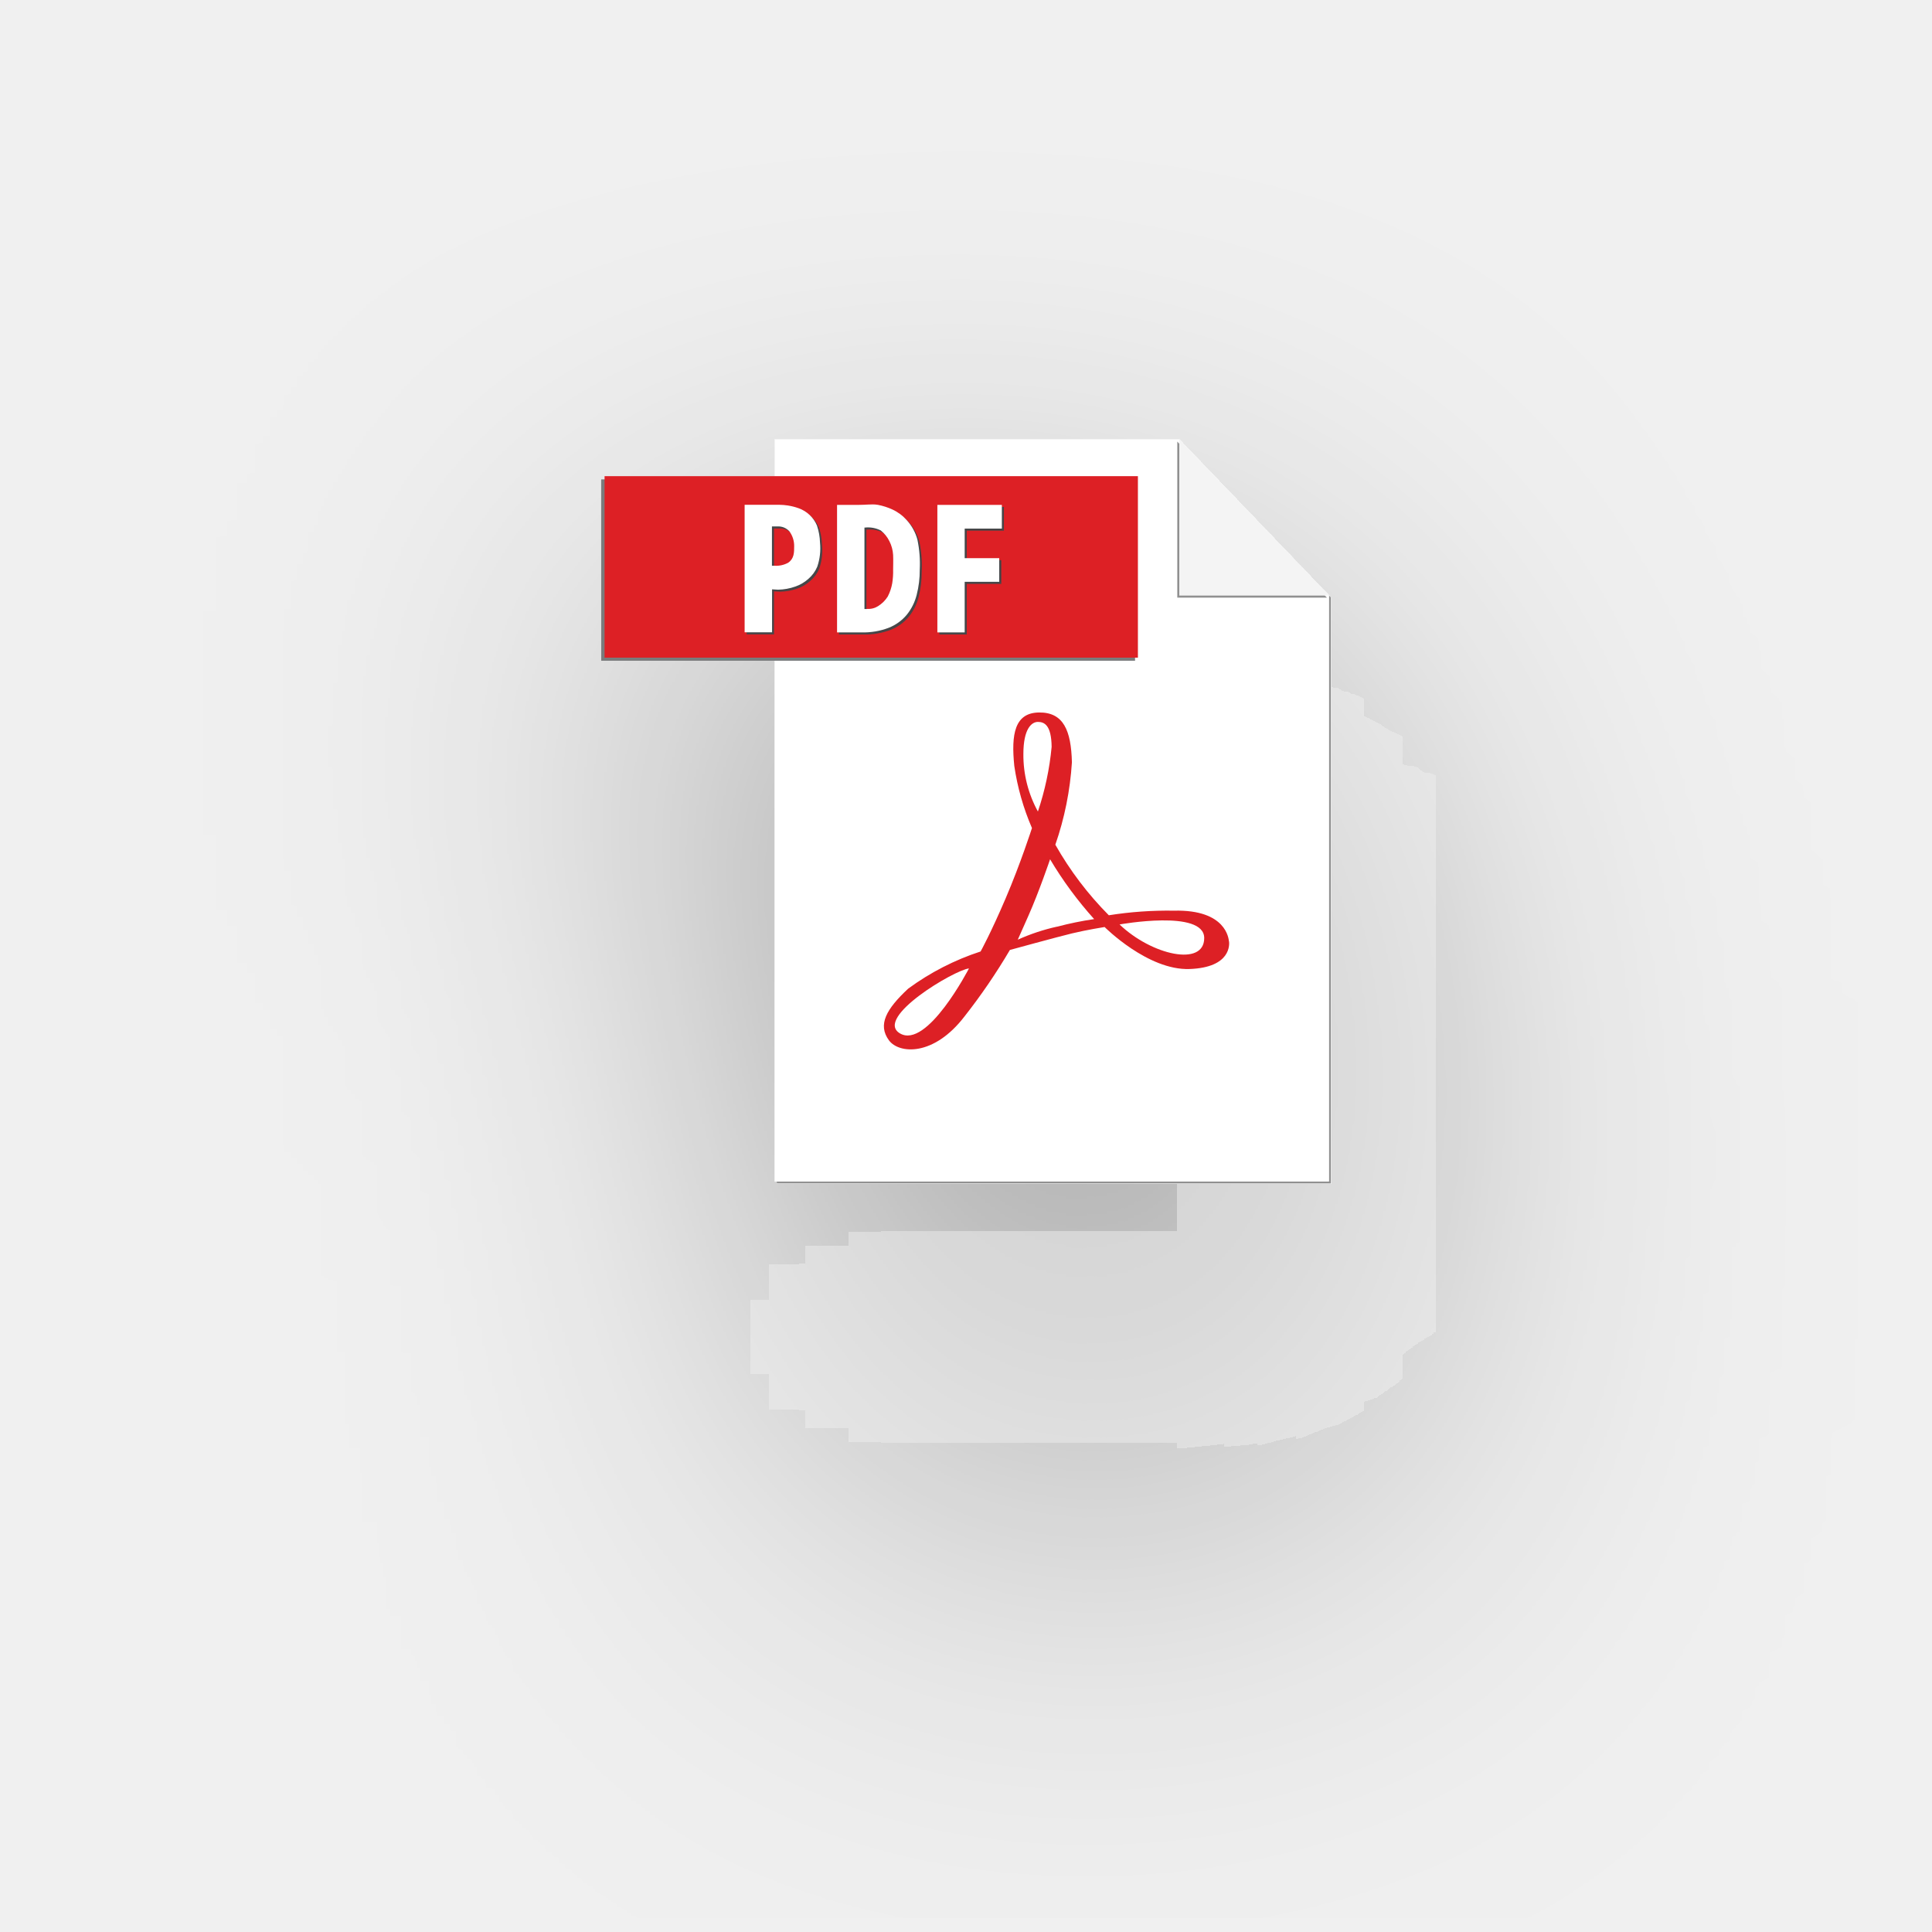
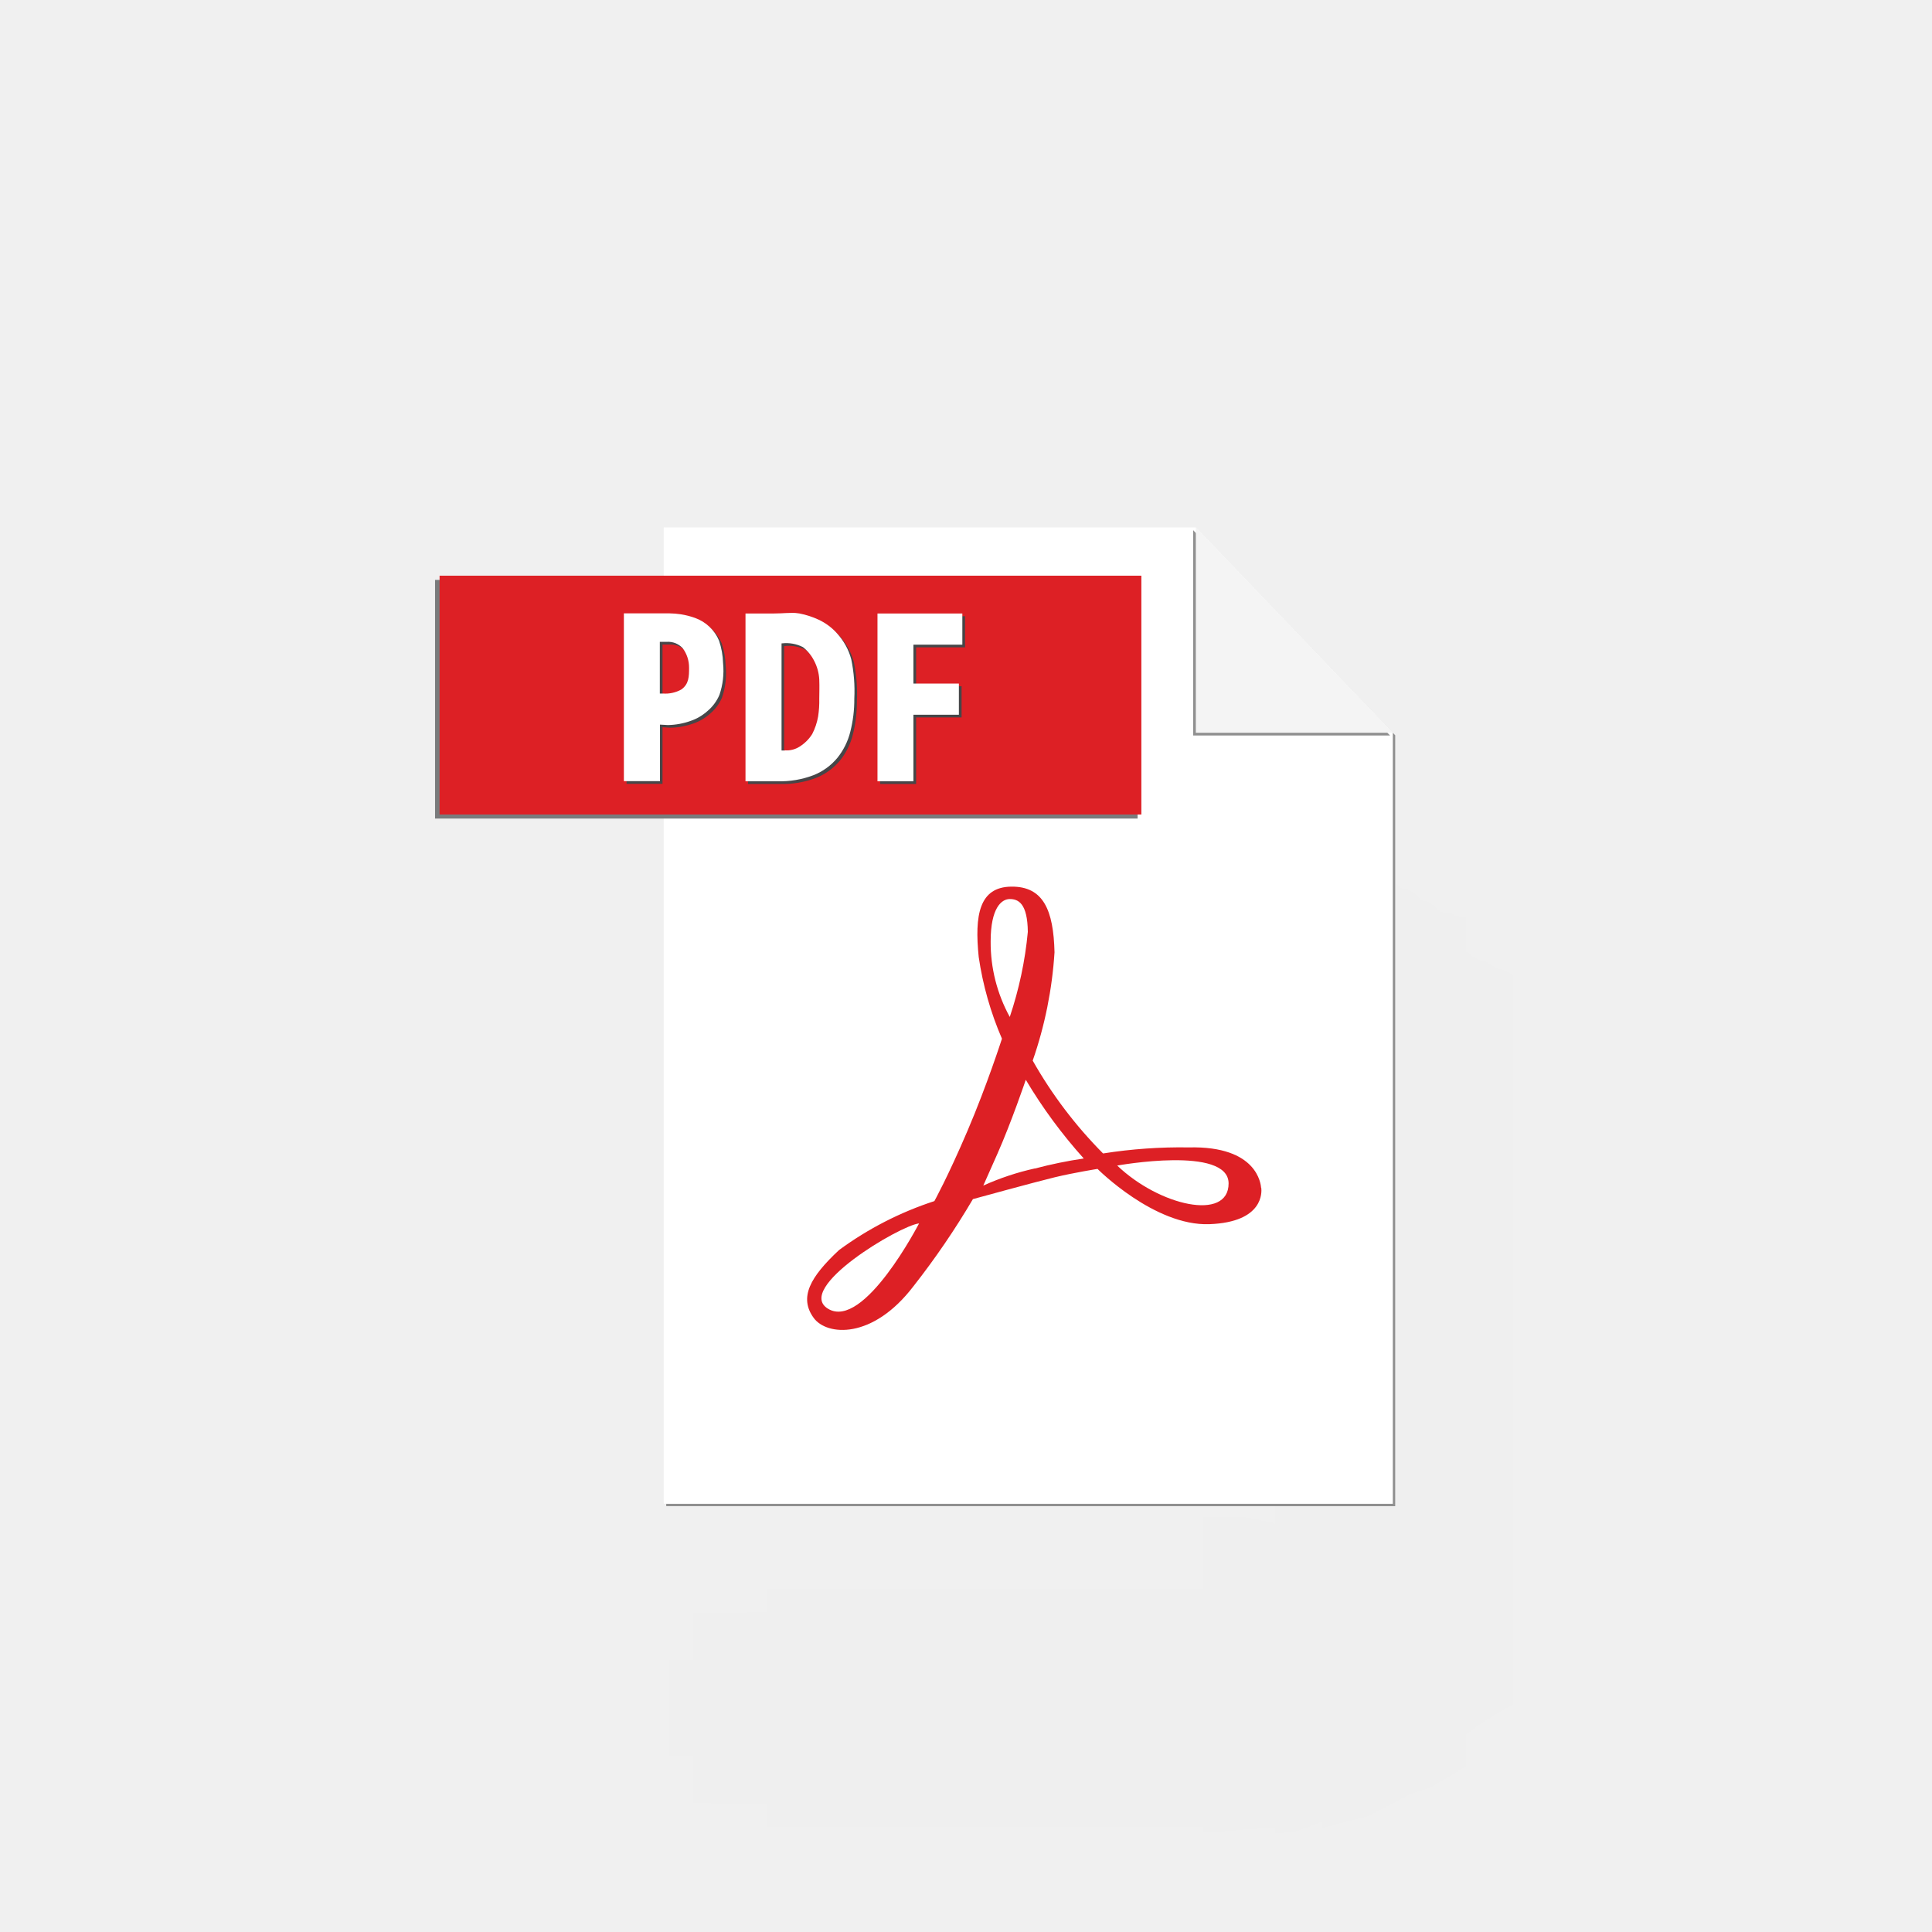
- <svg xmlns="http://www.w3.org/2000/svg" width="50" height="50" viewBox="0 0 50 50" fill="none">
+ <svg xmlns="http://www.w3.org/2000/svg" width="38" height="38" viewBox="0 0 38 38" fill="none">
  <g filter="url(#filter0_d_2496_3678)">
-     <g filter="url(#filter1_d_2496_3678)">
-       <path d="M30.568 11.424L34.393 15.412V30.575H20.104V30.625H34.442V15.462L30.568 11.424Z" fill="#909090" />
-     </g>
-     <path d="M30.52 11.375H20.055V30.576H34.393V15.413L30.52 11.375Z" fill="white" />
-     <path d="M19.95 12.406H15.557V17.1H29.375V12.406H19.95Z" fill="#7A7B7C" />
-     <path d="M29.449 17.02H15.646V12.323H29.449V17.02Z" fill="#DD2025" />
-     <path d="M20.223 13.117H19.324V16.417H20.031V15.304L20.187 15.313C20.339 15.311 20.489 15.283 20.632 15.233C20.757 15.19 20.872 15.122 20.971 15.033C21.071 14.948 21.15 14.841 21.201 14.721C21.27 14.52 21.295 14.307 21.273 14.096C21.269 13.946 21.243 13.796 21.195 13.654C21.151 13.55 21.087 13.457 21.006 13.38C20.924 13.303 20.828 13.244 20.723 13.207C20.631 13.174 20.537 13.15 20.441 13.135C20.369 13.124 20.296 13.118 20.222 13.117M20.092 14.694H20.031V13.677H20.164C20.222 13.673 20.281 13.682 20.336 13.703C20.39 13.725 20.439 13.758 20.479 13.801C20.562 13.912 20.606 14.047 20.605 14.185C20.605 14.354 20.605 14.508 20.452 14.615C20.343 14.676 20.217 14.704 20.092 14.694ZM22.616 13.108C22.54 13.108 22.465 13.114 22.413 13.116L22.25 13.12H21.713V16.42H22.344C22.586 16.427 22.826 16.386 23.051 16.3C23.233 16.228 23.393 16.112 23.519 15.962C23.641 15.811 23.728 15.636 23.775 15.447C23.829 15.234 23.855 15.015 23.854 14.795C23.867 14.535 23.847 14.275 23.794 14.02C23.743 13.833 23.649 13.66 23.519 13.516C23.416 13.4 23.291 13.306 23.151 13.241C23.03 13.185 22.904 13.144 22.773 13.119C22.722 13.11 22.669 13.106 22.617 13.107M22.491 15.814H22.423V13.707H22.432C22.573 13.691 22.717 13.716 22.844 13.781C22.938 13.855 23.014 13.949 23.067 14.056C23.125 14.168 23.158 14.291 23.165 14.417C23.171 14.569 23.165 14.692 23.165 14.795C23.167 14.913 23.16 15.031 23.142 15.148C23.121 15.267 23.081 15.383 23.026 15.491C22.962 15.592 22.877 15.676 22.776 15.739C22.691 15.794 22.591 15.819 22.49 15.812M25.983 13.12H24.312V16.42H25.019V15.111H25.913V14.498H25.019V13.733H25.981V13.12" fill="#464648" />
-     <path d="M28.974 23.925C28.974 23.925 31.165 23.528 31.165 24.277C31.165 25.025 29.807 24.721 28.974 23.925ZM27.353 23.982C27.005 24.059 26.666 24.172 26.34 24.319L26.615 23.7C26.89 23.081 27.176 22.238 27.176 22.238C27.504 22.79 27.886 23.308 28.316 23.786C27.991 23.834 27.67 23.9 27.353 23.984V23.982ZM26.485 19.514C26.485 18.861 26.697 18.683 26.861 18.683C27.025 18.683 27.21 18.762 27.216 19.329C27.163 19.898 27.043 20.46 26.861 21.002C26.611 20.547 26.481 20.035 26.485 19.516L26.485 19.514ZM23.289 26.743C22.617 26.341 24.699 25.103 25.077 25.063C25.075 25.064 23.993 27.164 23.289 26.743ZM31.805 24.365C31.798 24.297 31.737 23.535 30.382 23.568C29.818 23.559 29.253 23.599 28.696 23.687C28.155 23.142 27.69 22.529 27.312 21.861C27.551 21.174 27.695 20.457 27.741 19.73C27.721 18.905 27.524 18.432 26.891 18.439C26.259 18.446 26.166 18.999 26.25 19.823C26.331 20.376 26.485 20.917 26.707 21.43C26.707 21.43 26.415 22.34 26.028 23.245C25.642 24.149 25.378 24.624 25.378 24.624C24.706 24.843 24.073 25.168 23.504 25.586C22.938 26.114 22.708 26.518 23.006 26.924C23.263 27.273 24.163 27.352 24.967 26.298C25.395 25.753 25.785 25.181 26.136 24.585C26.136 24.585 27.363 24.248 27.744 24.156C28.126 24.064 28.587 23.991 28.587 23.991C28.587 23.991 29.707 25.118 30.787 25.078C31.867 25.038 31.815 24.433 31.808 24.367" fill="#DD2025" />
-     <path d="M30.468 11.428V15.466H34.34L30.468 11.428Z" fill="#909090" />
-     <path d="M30.52 11.375V15.413H34.393L30.52 11.375Z" fill="#F4F4F4" />
-     <path d="M20.17 13.064H19.271V16.364H19.981V15.252L20.138 15.261C20.289 15.258 20.44 15.231 20.582 15.18C20.708 15.137 20.823 15.069 20.922 14.98C21.021 14.895 21.099 14.788 21.15 14.668C21.219 14.468 21.243 14.255 21.222 14.044C21.218 13.893 21.191 13.744 21.143 13.601C21.1 13.498 21.036 13.405 20.954 13.328C20.873 13.251 20.777 13.192 20.671 13.154C20.58 13.121 20.485 13.097 20.389 13.082C20.316 13.071 20.243 13.065 20.169 13.064M20.039 14.641H19.978V13.624H20.112C20.17 13.62 20.229 13.629 20.284 13.65C20.338 13.672 20.387 13.705 20.427 13.748C20.51 13.859 20.554 13.994 20.553 14.132C20.553 14.301 20.553 14.454 20.4 14.562C20.29 14.623 20.165 14.65 20.04 14.641M22.563 13.055C22.487 13.055 22.413 13.061 22.36 13.063L22.199 13.067H21.663V16.367H22.294C22.535 16.373 22.775 16.333 23 16.247C23.182 16.175 23.343 16.059 23.468 15.909C23.59 15.758 23.677 15.582 23.724 15.394C23.778 15.181 23.805 14.962 23.803 14.742C23.816 14.482 23.796 14.222 23.743 13.967C23.693 13.779 23.598 13.607 23.468 13.463C23.366 13.347 23.24 13.253 23.1 13.188C22.98 13.132 22.853 13.091 22.723 13.066C22.671 13.057 22.619 13.053 22.566 13.054M22.441 15.761H22.372V13.654H22.381C22.523 13.638 22.666 13.663 22.794 13.728C22.887 13.802 22.963 13.896 23.016 14.003C23.074 14.115 23.107 14.238 23.114 14.364C23.12 14.515 23.114 14.639 23.114 14.742C23.117 14.86 23.109 14.978 23.091 15.094C23.07 15.214 23.031 15.33 22.975 15.438C22.912 15.539 22.826 15.623 22.726 15.686C22.641 15.74 22.54 15.766 22.439 15.758M25.93 13.067H24.259V16.367H24.966V15.058H25.86V14.445H24.966V13.68H25.928V13.067" fill="white" />
+     <path d="M23.568 10.424L27.393 14.412V29.575H13.104V29.625H27.442V14.462L23.568 10.424Z" fill="#909090" />
  </g>
+   <path d="M23.52 10.375H13.055V29.576H27.393V14.413L23.52 10.375Z" fill="white" />
+   <path d="M12.95 11.406H8.557V16.1H22.375V11.406H12.95Z" fill="#7A7B7C" />
+   <path d="M22.449 16.02H8.646V11.323H22.449V16.02Z" fill="#DD2025" />
+   <path d="M13.223 12.117H12.324V15.417H13.031V14.304L13.187 14.313C13.339 14.311 13.489 14.283 13.632 14.233C13.757 14.19 13.873 14.122 13.971 14.033C14.071 13.948 14.15 13.841 14.201 13.721C14.27 13.52 14.295 13.307 14.273 13.096C14.269 12.946 14.243 12.796 14.195 12.654C14.152 12.55 14.087 12.457 14.006 12.38C13.925 12.303 13.828 12.244 13.723 12.207C13.631 12.174 13.537 12.15 13.441 12.135C13.369 12.124 13.296 12.118 13.222 12.117M13.092 13.694H13.031V12.677H13.164C13.222 12.673 13.281 12.682 13.336 12.703C13.39 12.725 13.439 12.758 13.479 12.801C13.562 12.912 13.606 13.047 13.605 13.185C13.605 13.354 13.605 13.508 13.452 13.615C13.342 13.676 13.217 13.704 13.092 13.694ZM15.616 12.108C15.54 12.108 15.465 12.114 15.413 12.116L15.249 12.12H14.713V15.42H15.344C15.586 15.427 15.826 15.386 16.051 15.3C16.233 15.228 16.393 15.112 16.519 14.962C16.641 14.811 16.728 14.636 16.775 14.447C16.829 14.234 16.855 14.015 16.854 13.795C16.867 13.535 16.847 13.275 16.794 13.02C16.743 12.833 16.649 12.66 16.519 12.516C16.416 12.4 16.291 12.306 16.151 12.241C16.03 12.185 15.904 12.144 15.773 12.119C15.722 12.11 15.669 12.106 15.617 12.107M15.492 14.814H15.423V12.707H15.432C15.573 12.691 15.717 12.716 15.844 12.781C15.938 12.855 16.014 12.949 16.067 13.056C16.125 13.168 16.158 13.291 16.165 13.417C16.171 13.569 16.165 13.692 16.165 13.795C16.167 13.913 16.16 14.031 16.142 14.148C16.121 14.267 16.081 14.383 16.026 14.491C15.963 14.592 15.877 14.676 15.776 14.739C15.691 14.794 15.591 14.819 15.49 14.812M18.983 12.12H17.312V15.42H18.019V14.111H18.913V13.498H18.019V12.733H18.981V12.12" fill="#464648" />
+   <path d="M21.974 22.925C21.974 22.925 24.165 22.528 24.165 23.277C24.165 24.025 22.807 23.721 21.974 22.925ZM20.353 22.982C20.005 23.059 19.666 23.172 19.34 23.319L19.615 22.7C19.89 22.081 20.176 21.238 20.176 21.238C20.504 21.79 20.886 22.308 21.316 22.786C20.991 22.834 20.67 22.9 20.353 22.984V22.982ZM19.485 18.514C19.485 17.861 19.697 17.683 19.861 17.683C20.025 17.683 20.21 17.762 20.216 18.329C20.163 18.898 20.043 19.46 19.861 20.002C19.611 19.547 19.481 19.035 19.485 18.516L19.485 18.514ZM16.289 25.743C15.617 25.341 17.699 24.103 18.077 24.063C18.075 24.064 16.993 26.164 16.289 25.743ZM24.805 23.365C24.798 23.297 24.737 22.535 23.382 22.568C22.818 22.559 22.253 22.599 21.696 22.687C21.155 22.142 20.69 21.529 20.312 20.861C20.551 20.174 20.695 19.457 20.741 18.73C20.721 17.905 20.524 17.432 19.891 17.439C19.259 17.446 19.166 17.999 19.25 18.823C19.331 19.376 19.485 19.917 19.707 20.43C19.707 20.43 19.415 21.34 19.028 22.245C18.642 23.149 18.378 23.624 18.378 23.624C17.706 23.843 17.073 24.168 16.504 24.586C15.938 25.114 15.708 25.518 16.006 25.924C16.263 26.273 17.163 26.352 17.967 25.298C18.395 24.753 18.785 24.181 19.136 23.585C19.136 23.585 20.363 23.248 20.744 23.156C21.126 23.064 21.587 22.991 21.587 22.991C21.587 22.991 22.707 24.118 23.787 24.078C24.867 24.038 24.815 23.433 24.808 23.367" fill="#DD2025" />
+   <path d="M23.468 10.428V14.466H27.34L23.468 10.428Z" fill="#909090" />
+   <path d="M23.52 10.375V14.413H27.393L23.52 10.375Z" fill="#F4F4F4" />
+   <path d="M13.17 12.064H12.271V15.364H12.981V14.252L13.138 14.261C13.289 14.258 13.44 14.231 13.582 14.18C13.708 14.137 13.823 14.069 13.921 13.98C14.021 13.895 14.099 13.788 14.15 13.668C14.219 13.468 14.243 13.255 14.222 13.044C14.218 12.893 14.191 12.744 14.143 12.601C14.1 12.498 14.036 12.405 13.954 12.328C13.873 12.251 13.777 12.192 13.671 12.154C13.58 12.121 13.485 12.097 13.389 12.082C13.316 12.071 13.243 12.065 13.169 12.064M13.039 13.641H12.978V12.624H13.112C13.17 12.62 13.229 12.629 13.284 12.65C13.338 12.672 13.387 12.705 13.427 12.748C13.51 12.859 13.554 12.994 13.553 13.132C13.553 13.301 13.553 13.454 13.4 13.562C13.29 13.623 13.165 13.65 13.04 13.641M15.563 12.055C15.487 12.055 15.413 12.061 15.36 12.063L15.199 12.067H14.663V15.367H15.294C15.535 15.373 15.775 15.333 16 15.247C16.182 15.175 16.343 15.059 16.468 14.909C16.59 14.758 16.677 14.582 16.724 14.394C16.778 14.181 16.805 13.962 16.803 13.742C16.816 13.482 16.796 13.222 16.743 12.967C16.693 12.779 16.598 12.607 16.468 12.463C16.366 12.347 16.24 12.253 16.1 12.188C15.98 12.132 15.853 12.091 15.723 12.066C15.671 12.057 15.618 12.053 15.566 12.054M15.441 14.761H15.372V12.654H15.381C15.523 12.638 15.666 12.663 15.793 12.728C15.887 12.802 15.963 12.896 16.016 13.003C16.074 13.115 16.107 13.238 16.114 13.364C16.12 13.515 16.114 13.639 16.114 13.742C16.117 13.86 16.109 13.978 16.091 14.094C16.07 14.214 16.031 14.33 15.975 14.438C15.912 14.539 15.826 14.623 15.726 14.686C15.641 14.74 15.54 14.766 15.44 14.758M18.93 12.067H17.259V15.367H17.966V14.058H18.86V13.445H17.966V12.68H18.928V12.067" fill="white" />
  <defs>
-     <filter id="filter0_d_2496_3678" x="0.557" y="0.375" width="48.886" height="49.25" filterUnits="userSpaceOnUse" color-interpolation-filters="sRGB">
-       <feFlood flood-opacity="0" result="BackgroundImageFix" />
-       <feColorMatrix in="SourceAlpha" type="matrix" values="0 0 0 0 0 0 0 0 0 0 0 0 0 0 0 0 0 0 127 0" result="hardAlpha" />
-       <feOffset dy="4" />
-       <feGaussianBlur stdDeviation="7.5" />
-       <feComposite in2="hardAlpha" operator="out" />
-       <feColorMatrix type="matrix" values="0 0 0 0 0 0 0 0 0 0 0 0 0 0 0 0 0 0 0.3 0" />
-       <feBlend mode="normal" in2="BackgroundImageFix" result="effect1_dropShadow_2496_3678" />
-       <feBlend mode="normal" in="SourceGraphic" in2="effect1_dropShadow_2496_3678" result="shape" />
-     </filter>
-     <filter id="filter1_d_2496_3678" x="16.104" y="11.424" width="22.339" height="27.2" filterUnits="userSpaceOnUse" color-interpolation-filters="sRGB">
+     <filter id="filter0_d_2496_3678" x="9.104" y="10.424" width="22.339" height="27.2" filterUnits="userSpaceOnUse" color-interpolation-filters="sRGB">
      <feFlood flood-opacity="0" result="BackgroundImageFix" />
      <feColorMatrix in="SourceAlpha" type="matrix" values="0 0 0 0 0 0 0 0 0 0 0 0 0 0 0 0 0 0 127 0" result="hardAlpha" />
      <feOffset dy="4" />
      <feGaussianBlur stdDeviation="2" />
      <feComposite in2="hardAlpha" operator="out" />
      <feColorMatrix type="matrix" values="0 0 0 0 0 0 0 0 0 0 0 0 0 0 0 0 0 0 0.25 0" />
      <feBlend mode="normal" in2="BackgroundImageFix" result="effect1_dropShadow_2496_3678" />
      <feBlend mode="normal" in="SourceGraphic" in2="effect1_dropShadow_2496_3678" result="shape" />
    </filter>
  </defs>
</svg>
